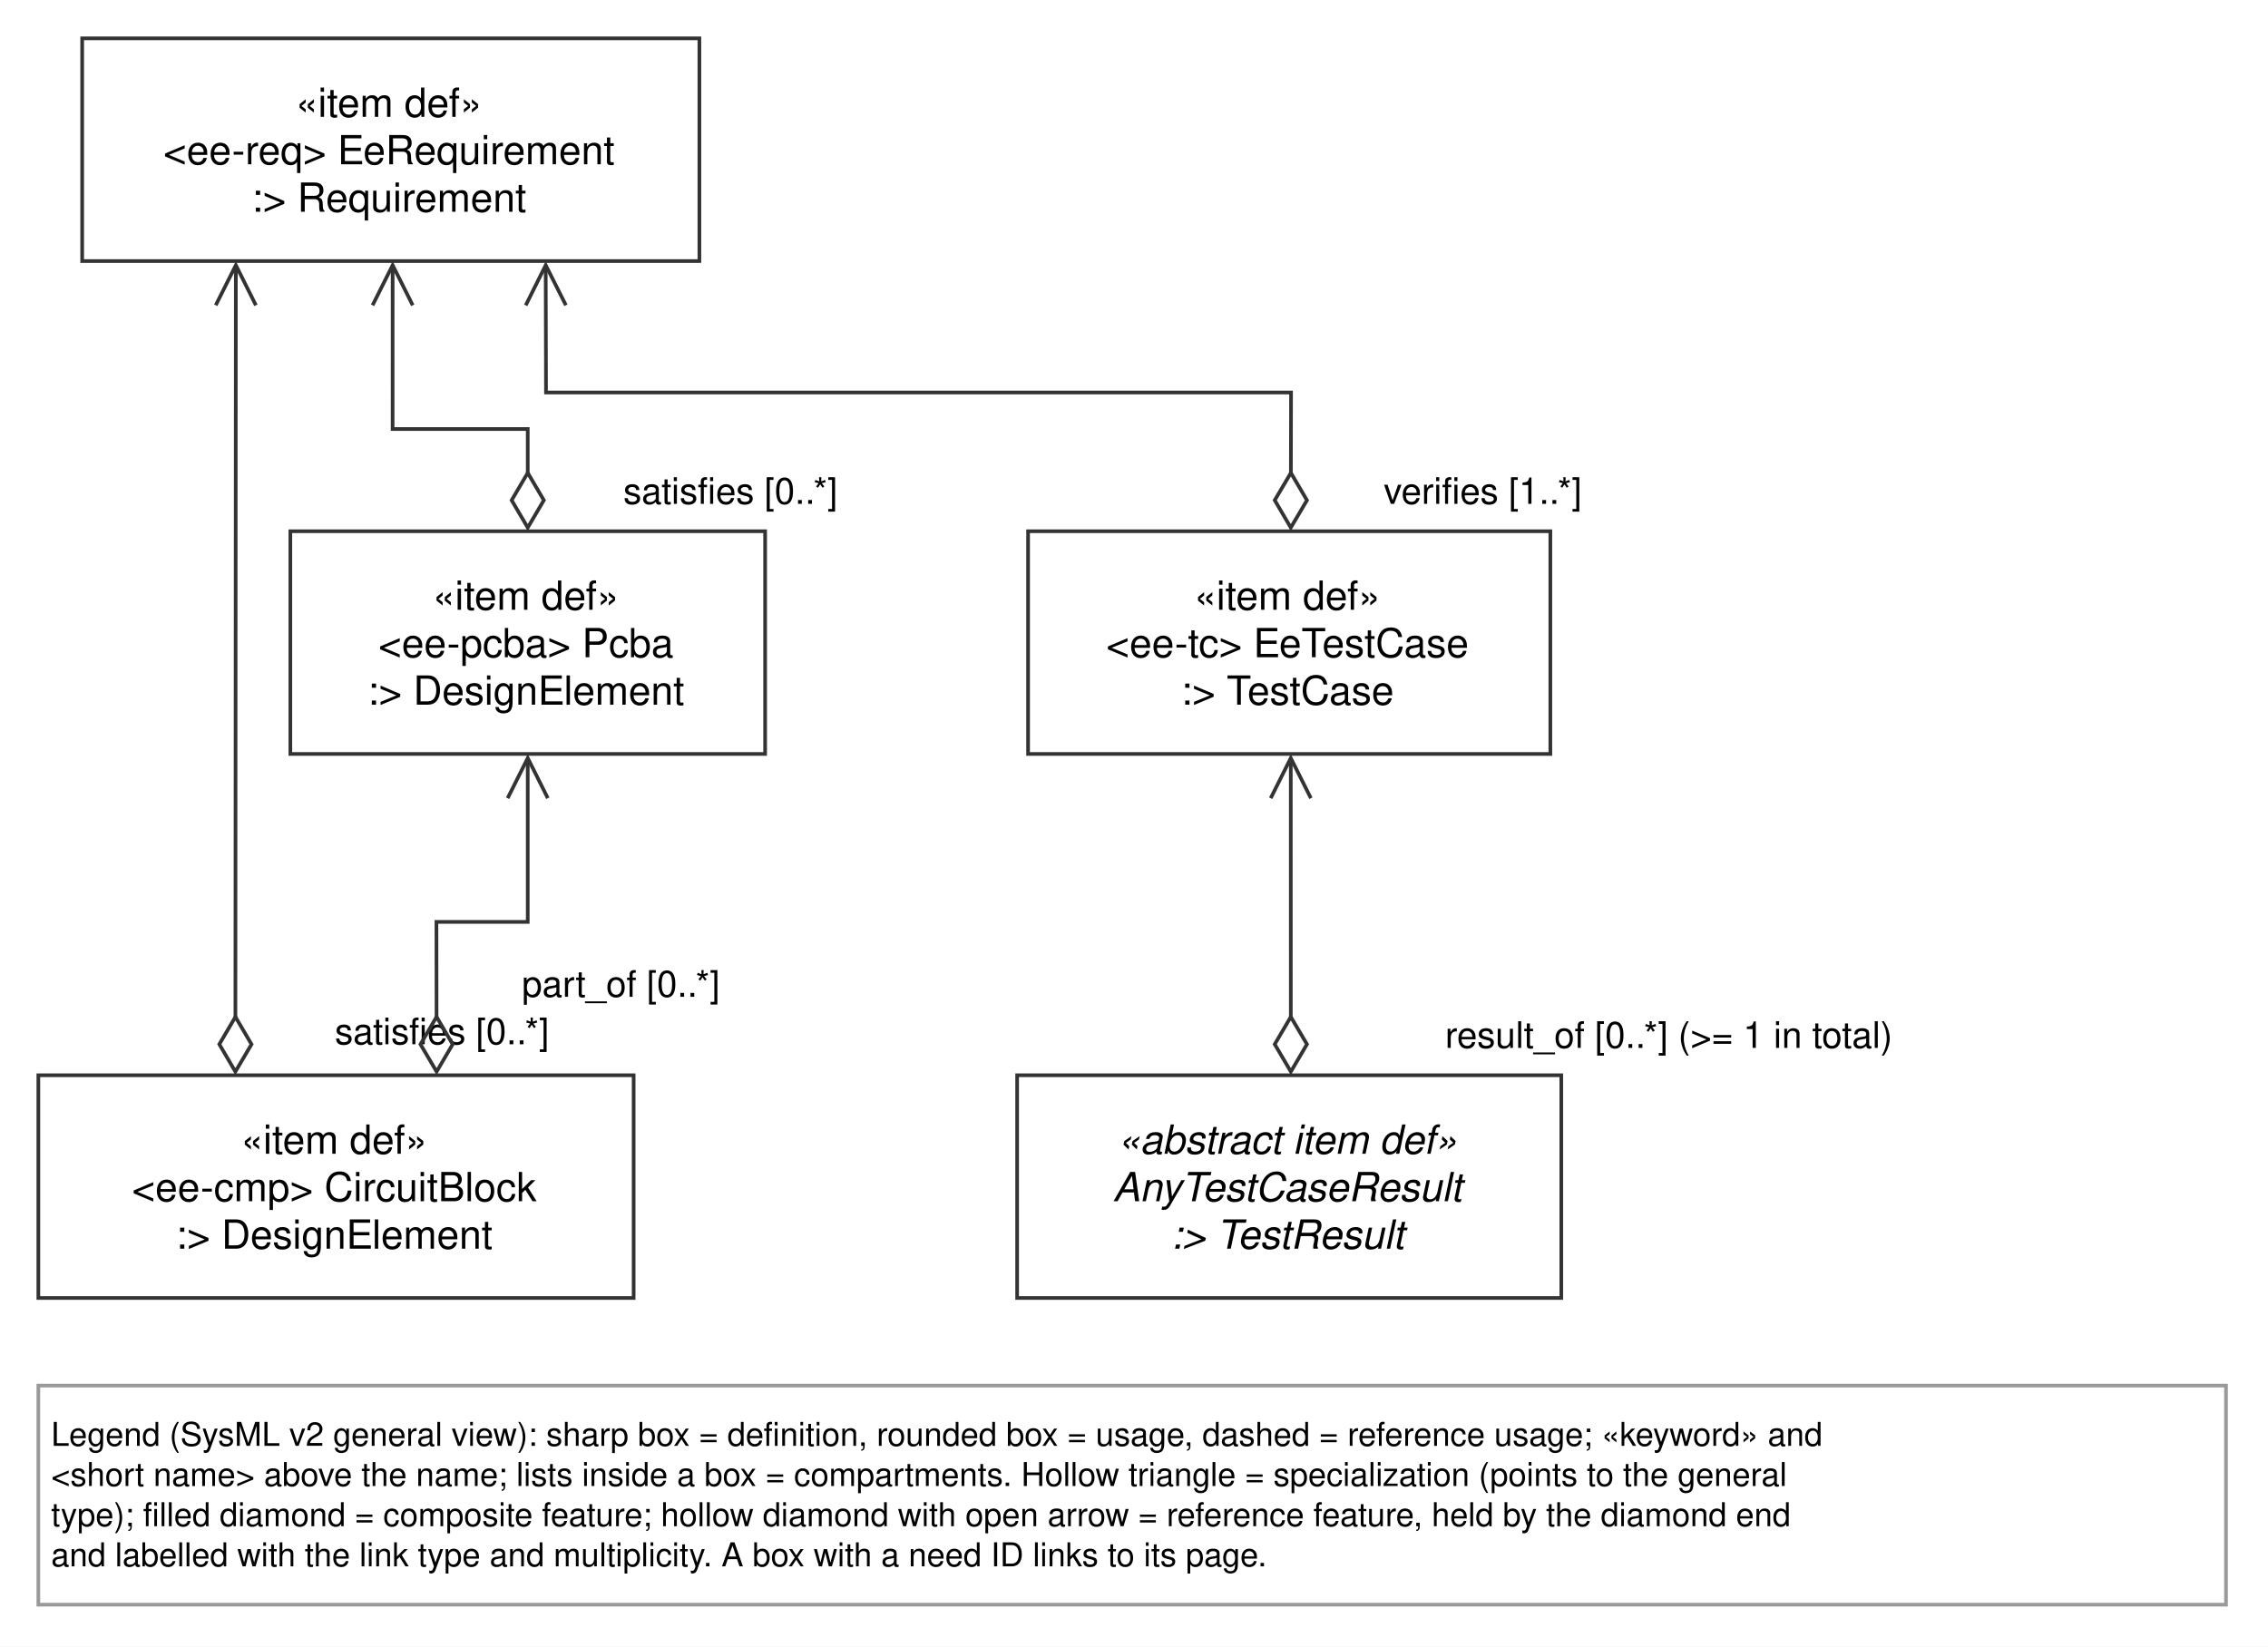
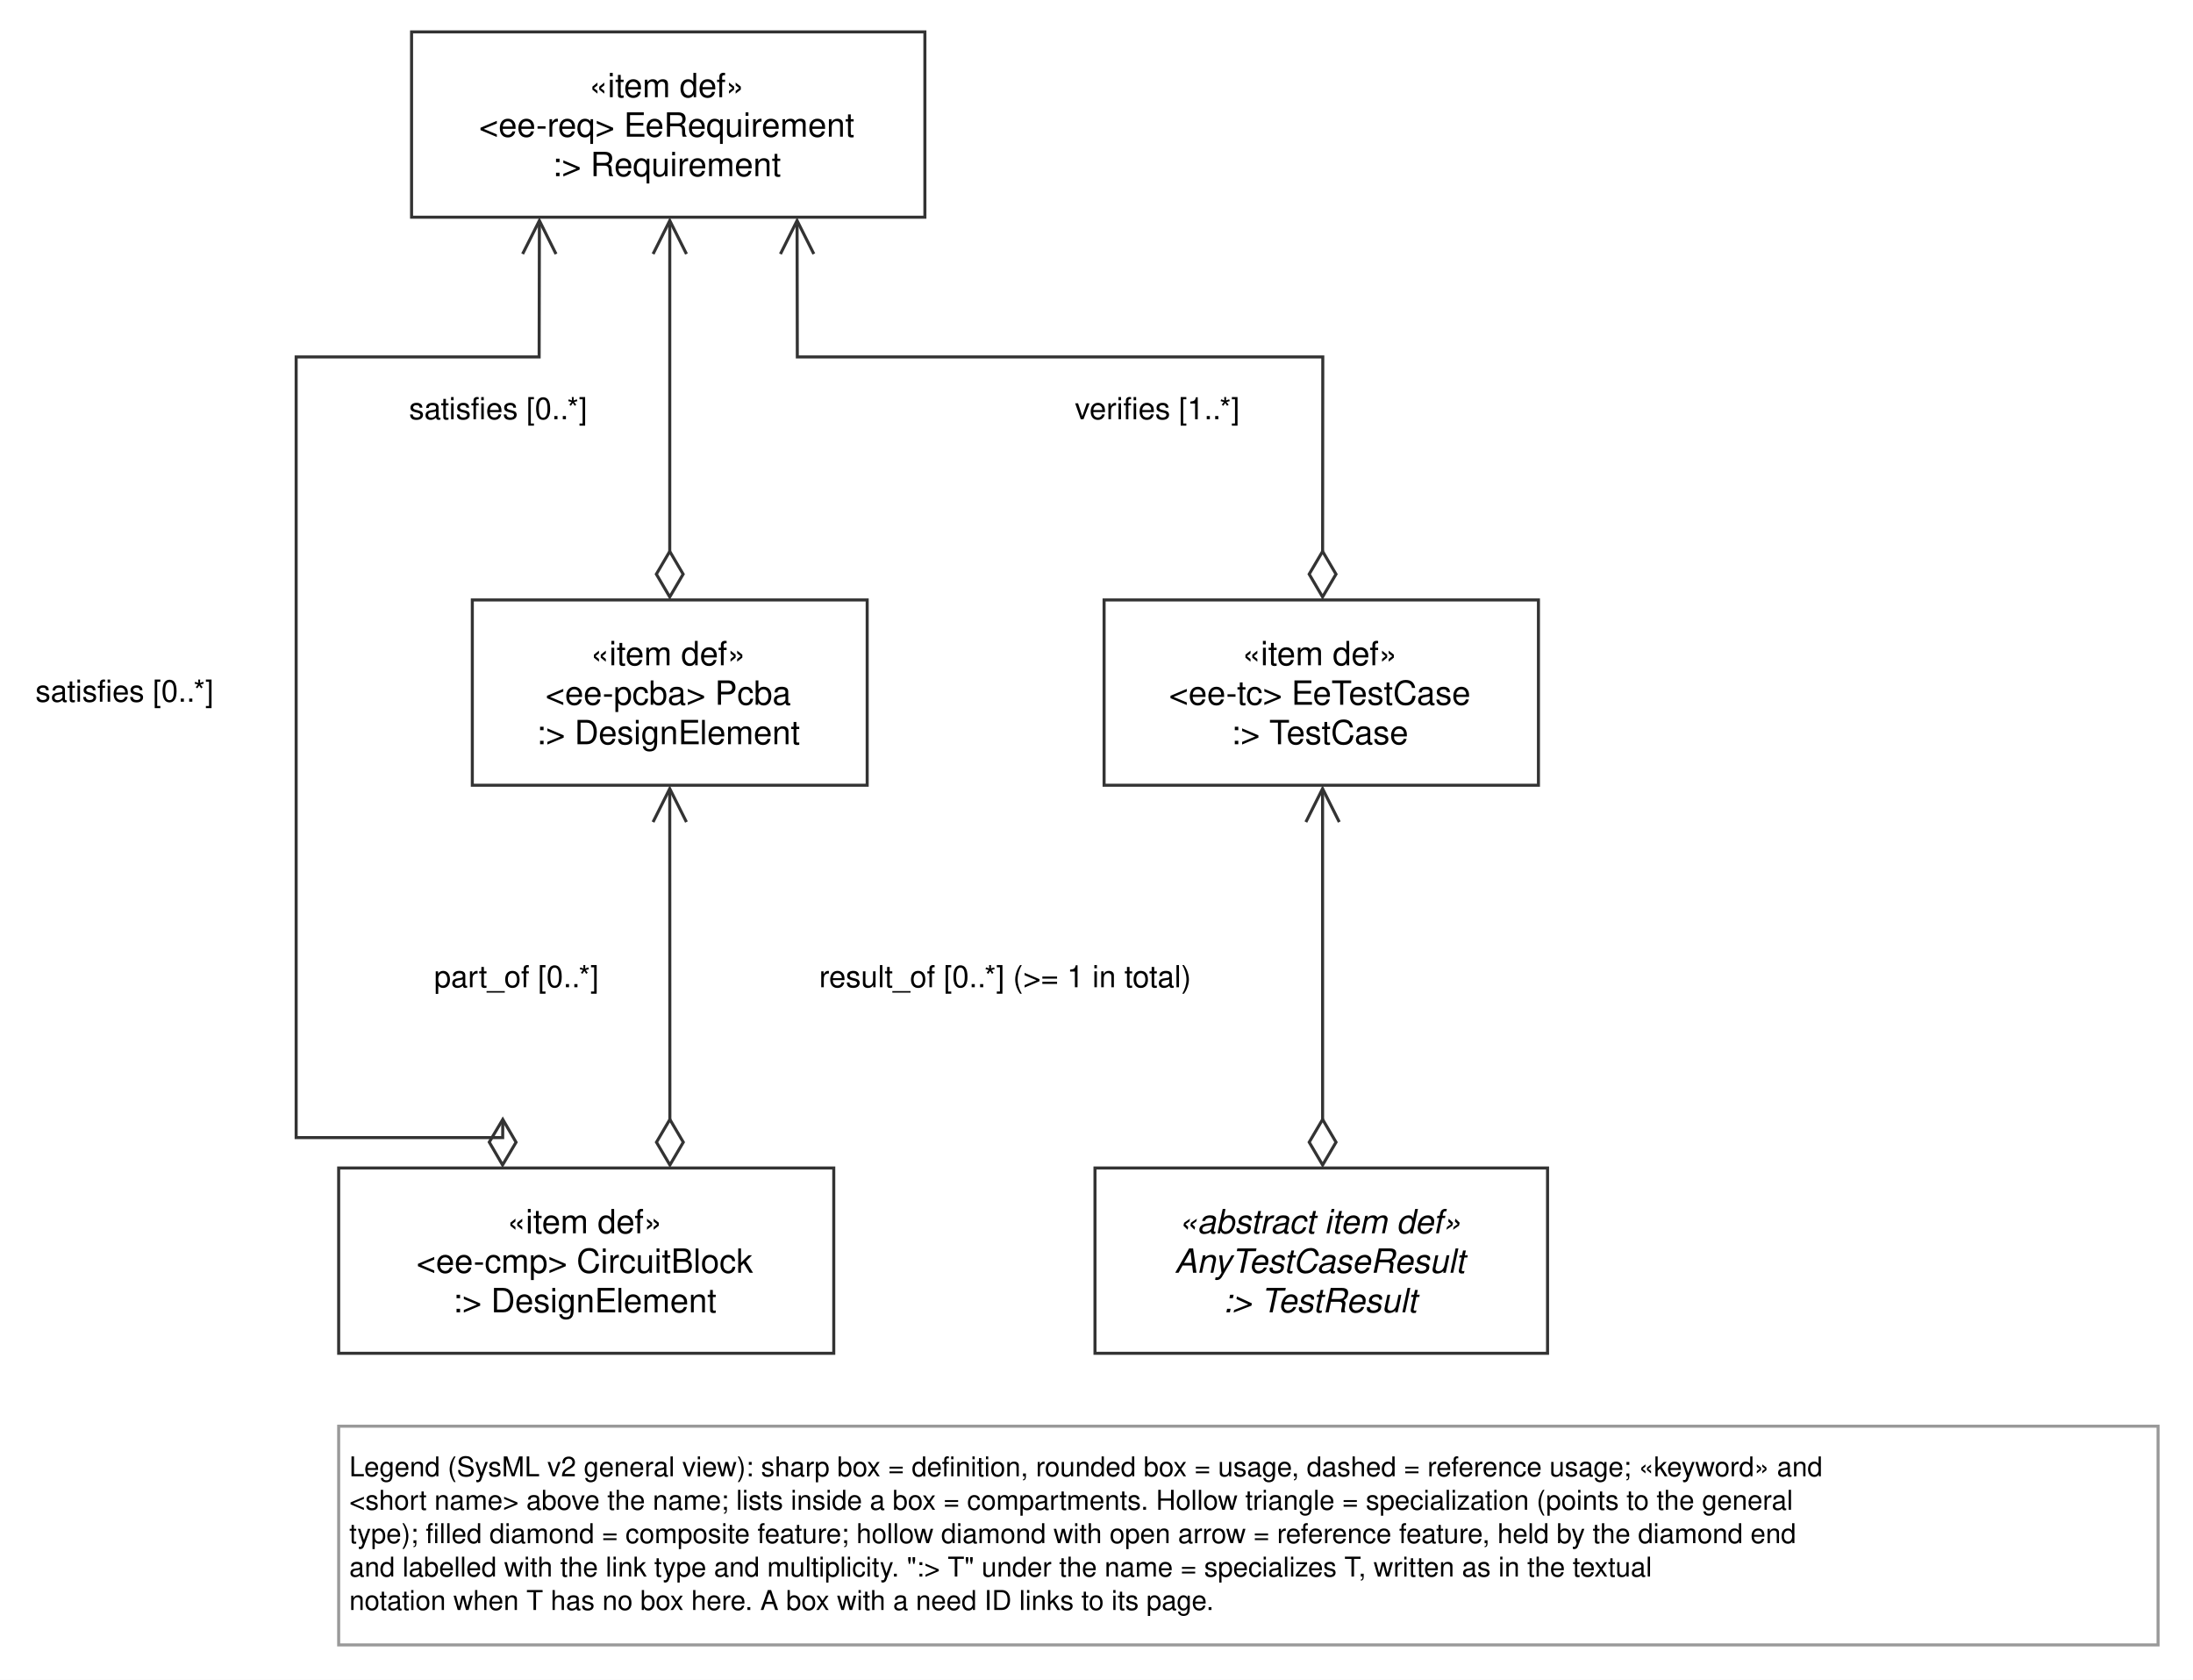
- <svg xmlns="http://www.w3.org/2000/svg" xmlns:xlink="http://www.w3.org/1999/xlink" style="background: #ffffff; background-color: light-dark(#ffffff, #121212);" version="1.1" width="621px" height="451px" viewBox="0 0 621 451" id="xd-view-eeNeeds" content="&lt;mxfile host=&quot;xdmod-curatrix&quot;&gt;   &lt;diagram id=&quot;view:eeNeeds&quot; name=&quot;eeNeeds&quot;&gt;     &lt;mxGraphModel grid=&quot;1&quot; gridSize=&quot;10&quot; page=&quot;0&quot;&gt;       &lt;root&gt;         &lt;mxCell id=&quot;0&quot; /&gt;         &lt;mxCell id=&quot;1&quot; parent=&quot;0&quot; /&gt;         &lt;object id=&quot;XdmodNeeds::Electrical::CircuitBlock&quot; label=&quot;«item def»&amp;#10;&amp;lt;ee-cmp&amp;gt; CircuitBlock&amp;#10;:&amp;gt; DesignElement&quot; sysml_kind=&quot;ItemDefinition&quot;&gt;           &lt;mxCell style=&quot;html=0;fontFamily=Helvetica;fontSize=11;strokeColor=#333333;rounded=0;fillColor=#FFFFFF;verticalAlign=middle;&quot; parent=&quot;1&quot; vertex=&quot;1&quot;&gt;             &lt;mxGeometry x=&quot;12&quot; y=&quot;296&quot; width=&quot;163&quot; height=&quot;61&quot; as=&quot;geometry&quot; /&gt;           &lt;/mxCell&gt;         &lt;/object&gt;         &lt;object id=&quot;XdmodNeeds::Electrical::EeRequirement&quot; label=&quot;«item def»&amp;#10;&amp;lt;ee-req&amp;gt; EeRequirement&amp;#10;:&amp;gt; Requirement&quot; sysml_kind=&quot;ItemDefinition&quot;&gt;           &lt;mxCell style=&quot;html=0;fontFamily=Helvetica;fontSize=11;strokeColor=#333333;rounded=0;fillColor=#FFFFFF;verticalAlign=middle;&quot; parent=&quot;1&quot; vertex=&quot;1&quot;&gt;             &lt;mxGeometry x=&quot;24&quot; y=&quot;12&quot; width=&quot;169&quot; height=&quot;61&quot; as=&quot;geometry&quot; /&gt;           &lt;/mxCell&gt;         &lt;/object&gt;         &lt;object id=&quot;XdmodNeeds::Electrical::EeTestCase&quot; label=&quot;«item def»&amp;#10;&amp;lt;ee-tc&amp;gt; EeTestCase&amp;#10;:&amp;gt; TestCase&quot; sysml_kind=&quot;ItemDefinition&quot;&gt;           &lt;mxCell style=&quot;html=0;fontFamily=Helvetica;fontSize=11;strokeColor=#333333;rounded=0;fillColor=#FFFFFF;verticalAlign=middle;&quot; parent=&quot;1&quot; vertex=&quot;1&quot;&gt;             &lt;mxGeometry x=&quot;283&quot; y=&quot;147&quot; width=&quot;143&quot; height=&quot;61&quot; as=&quot;geometry&quot; /&gt;           &lt;/mxCell&gt;         &lt;/object&gt;         &lt;object id=&quot;XdmodNeeds::Electrical::Pcba&quot; label=&quot;«item def»&amp;#10;&amp;lt;ee-pcba&amp;gt; Pcba&amp;#10;:&amp;gt; DesignElement&quot; sysml_kind=&quot;ItemDefinition&quot; trace_id=&quot;XD-ADR-0023&quot; link=&quot;need:XD-ADR-0023&quot;&gt;           &lt;mxCell style=&quot;html=0;fontFamily=Helvetica;fontSize=11;strokeColor=#333333;rounded=0;fillColor=#FFFFFF;verticalAlign=middle;&quot; parent=&quot;1&quot; vertex=&quot;1&quot;&gt;             &lt;mxGeometry x=&quot;81&quot; y=&quot;147&quot; width=&quot;130&quot; height=&quot;61&quot; as=&quot;geometry&quot; /&gt;           &lt;/mxCell&gt;         &lt;/object&gt;         &lt;object id=&quot;XdmodNeeds::Results::AnyTestCaseResult&quot; label=&quot;«abstract item def»&amp;#10;AnyTestCaseResult&amp;#10;:&amp;gt; TestResult&quot; sysml_kind=&quot;ItemDefinition&quot; tooltip=&quot;Results point to the test case they come from.&quot;&gt;           &lt;mxCell style=&quot;html=0;fontFamily=Helvetica;fontSize=11;strokeColor=#333333;rounded=0;fillColor=#FFFFFF;fontStyle=2;verticalAlign=middle;&quot; parent=&quot;1&quot; vertex=&quot;1&quot;&gt;             &lt;mxGeometry x=&quot;280&quot; y=&quot;296&quot; width=&quot;149&quot; height=&quot;61&quot; as=&quot;geometry&quot; /&gt;           &lt;/mxCell&gt;         &lt;/object&gt;         &lt;object id=&quot;xd-legend&quot; label=&quot;Legend (SysML v2 general view): sharp box = definition, rounded box = usage, dashed = reference usage; «keyword» and&amp;#10;&amp;lt;short name&amp;gt; above the name; lists inside a box = compartments. Hollow triangle = specialization (points to the general&amp;#10;type); filled diamond = composite feature; hollow diamond with open arrow = reference feature, held by the diamond end&amp;#10;and labelled with the link type and multiplicity. A box with a need ID links to its page.&quot; sysml_kind=&quot;legend&quot;&gt;           &lt;mxCell style=&quot;text;html=0;align=left;verticalAlign=top;fontFamily=Helvetica;fontSize=9;fillColor=#FFFFFF;strokeColor=#999999;spacing=4;&quot; parent=&quot;1&quot; vertex=&quot;1&quot;&gt;             &lt;mxGeometry x=&quot;12&quot; y=&quot;381&quot; width=&quot;599&quot; height=&quot;60&quot; as=&quot;geometry&quot; /&gt;           &lt;/mxCell&gt;         &lt;/object&gt;         &lt;object id=&quot;XdmodNeeds::Electrical::CircuitBlock-&amp;gt;XdmodNeeds::Electrical::EeRequirement:satisfies&quot; label=&quot;satisfies [0..*]&quot; sysml_kind=&quot;ReferenceUsage&quot;&gt;           &lt;mxCell style=&quot;html=0;rounded=0;endSize=10;startSize=14;fontFamily=Helvetica;fontSize=10;labelBackgroundColor=#FFFFFF;strokeColor=#333333;startArrow=diamondThin;startFill=0;endArrow=open;exitX=0.331;exitY=0.000;exitDx=0;exitDy=0;exitPerimeter=0;entryX=0.249;entryY=1.000;entryDx=0;entryDy=0;entryPerimeter=0;&quot; parent=&quot;1&quot; edge=&quot;1&quot; source=&quot;XdmodNeeds::Electrical::CircuitBlock&quot; target=&quot;XdmodNeeds::Electrical::EeRequirement&quot;&gt;             &lt;mxGeometry relative=&quot;1&quot; as=&quot;geometry&quot;&gt;               &lt;mxPoint x=&quot;57&quot; y=&quot;100&quot; as=&quot;offset&quot; /&gt;             &lt;/mxGeometry&gt;           &lt;/mxCell&gt;         &lt;/object&gt;         &lt;object id=&quot;XdmodNeeds::Electrical::CircuitBlock-&amp;gt;XdmodNeeds::Electrical::Pcba:part_of&quot; label=&quot;part_of [0..*]&quot; sysml_kind=&quot;ReferenceUsage&quot;&gt;           &lt;mxCell style=&quot;html=0;rounded=0;endSize=10;startSize=14;fontFamily=Helvetica;fontSize=10;labelBackgroundColor=#FFFFFF;strokeColor=#333333;startArrow=diamondThin;startFill=0;endArrow=open;exitX=0.669;exitY=0.000;exitDx=0;exitDy=0;exitPerimeter=0;entryX=0.500;entryY=1.000;entryDx=0;entryDy=0;entryPerimeter=0;&quot; parent=&quot;1&quot; edge=&quot;1&quot; source=&quot;XdmodNeeds::Electrical::CircuitBlock&quot; target=&quot;XdmodNeeds::Electrical::Pcba&quot;&gt;             &lt;mxGeometry relative=&quot;1&quot; as=&quot;geometry&quot;&gt;               &lt;Array as=&quot;points&quot;&gt;                 &lt;mxPoint x=&quot;121&quot; y=&quot;254&quot; /&gt;                 &lt;mxPoint x=&quot;146&quot; y=&quot;254&quot; /&gt;               &lt;/Array&gt;               &lt;mxPoint x=&quot;36&quot; y=&quot;17&quot; as=&quot;offset&quot; /&gt;             &lt;/mxGeometry&gt;           &lt;/mxCell&gt;         &lt;/object&gt;         &lt;object id=&quot;XdmodNeeds::Electrical::EeTestCase-&amp;gt;XdmodNeeds::Electrical::EeRequirement:verifies&quot; label=&quot;verifies [1..*]&quot; sysml_kind=&quot;ReferenceUsage&quot;&gt;           &lt;mxCell style=&quot;html=0;rounded=0;endSize=10;startSize=14;fontFamily=Helvetica;fontSize=10;labelBackgroundColor=#FFFFFF;strokeColor=#333333;startArrow=diamondThin;startFill=0;endArrow=open;exitX=0.503;exitY=0.000;exitDx=0;exitDy=0;exitPerimeter=0;entryX=0.751;entryY=1.000;entryDx=0;entryDy=0;entryPerimeter=0;&quot; parent=&quot;1&quot; edge=&quot;1&quot; source=&quot;XdmodNeeds::Electrical::EeTestCase&quot; target=&quot;XdmodNeeds::Electrical::EeRequirement&quot;&gt;             &lt;mxGeometry relative=&quot;1&quot; as=&quot;geometry&quot;&gt;               &lt;Array as=&quot;points&quot;&gt;                 &lt;mxPoint x=&quot;355&quot; y=&quot;109&quot; /&gt;                 &lt;mxPoint x=&quot;151&quot; y=&quot;109&quot; /&gt;               &lt;/Array&gt;               &lt;mxPoint x=&quot;154&quot; y=&quot;27&quot; as=&quot;offset&quot; /&gt;             &lt;/mxGeometry&gt;           &lt;/mxCell&gt;         &lt;/object&gt;         &lt;object id=&quot;XdmodNeeds::Electrical::Pcba-&amp;gt;XdmodNeeds::Electrical::EeRequirement:satisfies&quot; label=&quot;satisfies [0..*]&quot; sysml_kind=&quot;ReferenceUsage&quot;&gt;           &lt;mxCell style=&quot;html=0;rounded=0;endSize=10;startSize=14;fontFamily=Helvetica;fontSize=10;labelBackgroundColor=#FFFFFF;strokeColor=#333333;startArrow=diamondThin;startFill=0;endArrow=open;exitX=0.500;exitY=0.000;exitDx=0;exitDy=0;exitPerimeter=0;entryX=0.503;entryY=1.000;entryDx=0;entryDy=0;entryPerimeter=0;&quot; parent=&quot;1&quot; edge=&quot;1&quot; source=&quot;XdmodNeeds::Electrical::Pcba&quot; target=&quot;XdmodNeeds::Electrical::EeRequirement&quot;&gt;             &lt;mxGeometry relative=&quot;1&quot; as=&quot;geometry&quot;&gt;               &lt;Array as=&quot;points&quot;&gt;                 &lt;mxPoint x=&quot;146&quot; y=&quot;119&quot; /&gt;                 &lt;mxPoint x=&quot;109&quot; y=&quot;119&quot; /&gt;               &lt;/Array&gt;               &lt;mxPoint x=&quot;84&quot; y=&quot;17&quot; as=&quot;offset&quot; /&gt;             &lt;/mxGeometry&gt;           &lt;/mxCell&gt;         &lt;/object&gt;         &lt;object id=&quot;XdmodNeeds::Results::AnyTestCaseResult-&amp;gt;XdmodNeeds::Electrical::EeTestCase:resultOfEeTest&quot; label=&quot;result_of [0..*] (&amp;gt;= 1 in total)&quot; sysml_kind=&quot;ReferenceUsage&quot;&gt;           &lt;mxCell style=&quot;html=0;rounded=0;endSize=10;startSize=14;fontFamily=Helvetica;fontSize=10;labelBackgroundColor=#FFFFFF;strokeColor=#333333;startArrow=diamondThin;startFill=0;endArrow=open;exitX=0.503;exitY=0.000;exitDx=0;exitDy=0;exitPerimeter=0;entryX=0.503;entryY=1.000;entryDx=0;entryDy=0;entryPerimeter=0;&quot; parent=&quot;1&quot; edge=&quot;1&quot; source=&quot;XdmodNeeds::Results::AnyTestCaseResult&quot; target=&quot;XdmodNeeds::Electrical::EeTestCase&quot;&gt;             &lt;mxGeometry relative=&quot;1&quot; as=&quot;geometry&quot;&gt;               &lt;mxPoint x=&quot;104&quot; y=&quot;33&quot; as=&quot;offset&quot; /&gt;             &lt;/mxGeometry&gt;           &lt;/mxCell&gt;         &lt;/object&gt;       &lt;/root&gt;     &lt;/mxGraphModel&gt;   &lt;/diagram&gt; &lt;/mxfile&gt; " data-xdmod-hash="sha256:bd829f04606f48fd1a47e36bb7b9cda50e181dd64b309a10e1e3b30f741402bc">
+ <svg xmlns="http://www.w3.org/2000/svg" xmlns:xlink="http://www.w3.org/1999/xlink" style="background: #ffffff; background-color: light-dark(#ffffff, #121212);" version="1.1" width="722px" height="553px" viewBox="0 0 722 553" id="xd-view-eeNeeds" content="&lt;mxfile host=&quot;xdmod-curatrix&quot;&gt;   &lt;diagram id=&quot;view:eeNeeds&quot; name=&quot;eeNeeds&quot;&gt;     &lt;mxGraphModel grid=&quot;1&quot; gridSize=&quot;10&quot; page=&quot;0&quot;&gt;       &lt;root&gt;         &lt;mxCell id=&quot;0&quot; /&gt;         &lt;mxCell id=&quot;1&quot; parent=&quot;0&quot; /&gt;         &lt;object id=&quot;XdmodNeeds::Electrical::CircuitBlock&quot; label=&quot;«item def»&amp;#10;&amp;lt;ee-cmp&amp;gt; CircuitBlock&amp;#10;:&amp;gt; DesignElement&quot; sysml_kind=&quot;ItemDefinition&quot;&gt;           &lt;mxCell style=&quot;html=0;fontFamily=Helvetica;fontSize=11;strokeColor=#333333;rounded=0;fillColor=#FFFFFF;verticalAlign=middle;&quot; parent=&quot;1&quot; vertex=&quot;1&quot;&gt;             &lt;mxGeometry x=&quot;134&quot; y=&quot;386&quot; width=&quot;163&quot; height=&quot;61&quot; as=&quot;geometry&quot; /&gt;           &lt;/mxCell&gt;         &lt;/object&gt;         &lt;object id=&quot;XdmodNeeds::Electrical::EeRequirement&quot; label=&quot;«item def»&amp;#10;&amp;lt;ee-req&amp;gt; EeRequirement&amp;#10;:&amp;gt; Requirement&quot; sysml_kind=&quot;ItemDefinition&quot;&gt;           &lt;mxCell style=&quot;html=0;fontFamily=Helvetica;fontSize=11;strokeColor=#333333;rounded=0;fillColor=#FFFFFF;verticalAlign=middle;&quot; parent=&quot;1&quot; vertex=&quot;1&quot;&gt;             &lt;mxGeometry x=&quot;158&quot; y=&quot;12&quot; width=&quot;169&quot; height=&quot;61&quot; as=&quot;geometry&quot; /&gt;           &lt;/mxCell&gt;         &lt;/object&gt;         &lt;object id=&quot;XdmodNeeds::Electrical::EeTestCase&quot; label=&quot;«item def»&amp;#10;&amp;lt;ee-tc&amp;gt; EeTestCase&amp;#10;:&amp;gt; TestCase&quot; sysml_kind=&quot;ItemDefinition&quot;&gt;           &lt;mxCell style=&quot;html=0;fontFamily=Helvetica;fontSize=11;strokeColor=#333333;rounded=0;fillColor=#FFFFFF;verticalAlign=middle;&quot; parent=&quot;1&quot; vertex=&quot;1&quot;&gt;             &lt;mxGeometry x=&quot;386&quot; y=&quot;199&quot; width=&quot;143&quot; height=&quot;61&quot; as=&quot;geometry&quot; /&gt;           &lt;/mxCell&gt;         &lt;/object&gt;         &lt;object id=&quot;XdmodNeeds::Electrical::Pcba&quot; label=&quot;«item def»&amp;#10;&amp;lt;ee-pcba&amp;gt; Pcba&amp;#10;:&amp;gt; DesignElement&quot; sysml_kind=&quot;ItemDefinition&quot; trace_id=&quot;XD-ADR-0023&quot; link=&quot;need:XD-ADR-0023&quot;&gt;           &lt;mxCell style=&quot;html=0;fontFamily=Helvetica;fontSize=11;strokeColor=#333333;rounded=0;fillColor=#FFFFFF;verticalAlign=middle;&quot; parent=&quot;1&quot; vertex=&quot;1&quot;&gt;             &lt;mxGeometry x=&quot;178&quot; y=&quot;199&quot; width=&quot;130&quot; height=&quot;61&quot; as=&quot;geometry&quot; /&gt;           &lt;/mxCell&gt;         &lt;/object&gt;         &lt;object id=&quot;XdmodNeeds::Results::AnyTestCaseResult&quot; label=&quot;«abstract item def»&amp;#10;AnyTestCaseResult&amp;#10;:&amp;gt; TestResult&quot; sysml_kind=&quot;ItemDefinition&quot; tooltip=&quot;Results point to the test case they come from.&quot;&gt;           &lt;mxCell style=&quot;html=0;fontFamily=Helvetica;fontSize=11;strokeColor=#333333;rounded=0;fillColor=#FFFFFF;fontStyle=2;verticalAlign=middle;&quot; parent=&quot;1&quot; vertex=&quot;1&quot;&gt;             &lt;mxGeometry x=&quot;383&quot; y=&quot;386&quot; width=&quot;149&quot; height=&quot;61&quot; as=&quot;geometry&quot; /&gt;           &lt;/mxCell&gt;         &lt;/object&gt;         &lt;object id=&quot;xd-legend&quot; label=&quot;Legend (SysML v2 general view): sharp box = definition, rounded box = usage, dashed = reference usage; «keyword» and&amp;#10;&amp;lt;short name&amp;gt; above the name; lists inside a box = compartments. Hollow triangle = specialization (points to the general&amp;#10;type); filled diamond = composite feature; hollow diamond with open arrow = reference feature, held by the diamond end&amp;#10;and labelled with the link type and multiplicity. &amp;quot;:&amp;gt; T&amp;quot; under the name = specializes T, written as in the textual&amp;#10;notation when T has no box here. A box with a need ID links to its page.&quot; sysml_kind=&quot;legend&quot;&gt;           &lt;mxCell style=&quot;text;html=0;align=left;verticalAlign=top;fontFamily=Helvetica;fontSize=9;fillColor=#FFFFFF;strokeColor=#999999;spacing=4;&quot; parent=&quot;1&quot; vertex=&quot;1&quot;&gt;             &lt;mxGeometry x=&quot;134&quot; y=&quot;471&quot; width=&quot;599&quot; height=&quot;72&quot; as=&quot;geometry&quot; /&gt;           &lt;/mxCell&gt;         &lt;/object&gt;         &lt;object id=&quot;XdmodNeeds::Electrical::CircuitBlock-&amp;gt;XdmodNeeds::Electrical::EeRequirement:satisfies&quot; label=&quot;satisfies [0..*]&quot; sysml_kind=&quot;ReferenceUsage&quot;&gt;           &lt;mxCell style=&quot;html=0;rounded=0;endSize=10;startSize=14;fontFamily=Helvetica;fontSize=10;labelBackgroundColor=#FFFFFF;strokeColor=#333333;startArrow=diamondThin;startFill=0;endArrow=open;exitX=0.331;exitY=0.000;exitDx=0;exitDy=0;exitPerimeter=0;entryX=0.249;entryY=1.000;entryDx=0;entryDy=0;entryPerimeter=0;&quot; parent=&quot;1&quot; edge=&quot;1&quot; source=&quot;XdmodNeeds::Electrical::CircuitBlock&quot; target=&quot;XdmodNeeds::Electrical::EeRequirement&quot;&gt;             &lt;mxGeometry relative=&quot;1&quot; as=&quot;geometry&quot;&gt;               &lt;Array as=&quot;points&quot;&gt;                 &lt;mxPoint x=&quot;188&quot; y=&quot;376&quot; /&gt;                 &lt;mxPoint x=&quot;120&quot; y=&quot;376&quot; /&gt;                 &lt;mxPoint x=&quot;120&quot; y=&quot;119&quot; /&gt;                 &lt;mxPoint x=&quot;200&quot; y=&quot;119&quot; /&gt;               &lt;/Array&gt;               &lt;mxPoint x=&quot;-56&quot; y=&quot;6&quot; as=&quot;offset&quot; /&gt;             &lt;/mxGeometry&gt;           &lt;/mxCell&gt;         &lt;/object&gt;         &lt;object id=&quot;XdmodNeeds::Electrical::CircuitBlock-&amp;gt;XdmodNeeds::Electrical::Pcba:part_of&quot; label=&quot;part_of [0..*]&quot; sysml_kind=&quot;ReferenceUsage&quot;&gt;           &lt;mxCell style=&quot;html=0;rounded=0;endSize=10;startSize=14;fontFamily=Helvetica;fontSize=10;labelBackgroundColor=#FFFFFF;strokeColor=#333333;startArrow=diamondThin;startFill=0;endArrow=open;exitX=0.669;exitY=0.000;exitDx=0;exitDy=0;exitPerimeter=0;entryX=0.500;entryY=1.000;entryDx=0;entryDy=0;entryPerimeter=0;&quot; parent=&quot;1&quot; edge=&quot;1&quot; source=&quot;XdmodNeeds::Electrical::CircuitBlock&quot; target=&quot;XdmodNeeds::Electrical::Pcba&quot;&gt;             &lt;mxGeometry relative=&quot;1&quot; as=&quot;geometry&quot;&gt;               &lt;mxPoint x=&quot;-50&quot; y=&quot;0&quot; as=&quot;offset&quot; /&gt;             &lt;/mxGeometry&gt;           &lt;/mxCell&gt;         &lt;/object&gt;         &lt;object id=&quot;XdmodNeeds::Electrical::EeTestCase-&amp;gt;XdmodNeeds::Electrical::EeRequirement:verifies&quot; label=&quot;verifies [1..*]&quot; sysml_kind=&quot;ReferenceUsage&quot;&gt;           &lt;mxCell style=&quot;html=0;rounded=0;endSize=10;startSize=14;fontFamily=Helvetica;fontSize=10;labelBackgroundColor=#FFFFFF;strokeColor=#333333;startArrow=diamondThin;startFill=0;endArrow=open;exitX=0.503;exitY=0.000;exitDx=0;exitDy=0;exitPerimeter=0;entryX=0.751;entryY=1.000;entryDx=0;entryDy=0;entryPerimeter=0;&quot; parent=&quot;1&quot; edge=&quot;1&quot; source=&quot;XdmodNeeds::Electrical::EeTestCase&quot; target=&quot;XdmodNeeds::Electrical::EeRequirement&quot;&gt;             &lt;mxGeometry relative=&quot;1&quot; as=&quot;geometry&quot;&gt;               &lt;Array as=&quot;points&quot;&gt;                 &lt;mxPoint x=&quot;458&quot; y=&quot;119&quot; /&gt;                 &lt;mxPoint x=&quot;285&quot; y=&quot;119&quot; /&gt;               &lt;/Array&gt;               &lt;mxPoint x=&quot;16&quot; y=&quot;17&quot; as=&quot;offset&quot; /&gt;             &lt;/mxGeometry&gt;           &lt;/mxCell&gt;         &lt;/object&gt;         &lt;object id=&quot;XdmodNeeds::Electrical::Pcba-&amp;gt;XdmodNeeds::Electrical::EeRequirement:satisfies&quot; label=&quot;satisfies [0..*]&quot; sysml_kind=&quot;ReferenceUsage&quot;&gt;           &lt;mxCell style=&quot;html=0;rounded=0;endSize=10;startSize=14;fontFamily=Helvetica;fontSize=10;labelBackgroundColor=#FFFFFF;strokeColor=#333333;startArrow=diamondThin;startFill=0;endArrow=open;exitX=0.500;exitY=0.000;exitDx=0;exitDy=0;exitPerimeter=0;entryX=0.503;entryY=1.000;entryDx=0;entryDy=0;entryPerimeter=0;&quot; parent=&quot;1&quot; edge=&quot;1&quot; source=&quot;XdmodNeeds::Electrical::Pcba&quot; target=&quot;XdmodNeeds::Electrical::EeRequirement&quot;&gt;             &lt;mxGeometry relative=&quot;1&quot; as=&quot;geometry&quot;&gt;               &lt;mxPoint x=&quot;-56&quot; y=&quot;0&quot; as=&quot;offset&quot; /&gt;             &lt;/mxGeometry&gt;           &lt;/mxCell&gt;         &lt;/object&gt;         &lt;object id=&quot;XdmodNeeds::Results::AnyTestCaseResult-&amp;gt;XdmodNeeds::Electrical::EeTestCase:resultOfEeTest&quot; label=&quot;result_of [0..*] (&amp;gt;= 1 in total)&quot; sysml_kind=&quot;ReferenceUsage&quot;&gt;           &lt;mxCell style=&quot;html=0;rounded=0;endSize=10;startSize=14;fontFamily=Helvetica;fontSize=10;labelBackgroundColor=#FFFFFF;strokeColor=#333333;startArrow=diamondThin;startFill=0;endArrow=open;exitX=0.503;exitY=0.000;exitDx=0;exitDy=0;exitPerimeter=0;entryX=0.503;entryY=1.000;entryDx=0;entryDy=0;entryPerimeter=0;&quot; parent=&quot;1&quot; edge=&quot;1&quot; source=&quot;XdmodNeeds::Results::AnyTestCaseResult&quot; target=&quot;XdmodNeeds::Electrical::EeTestCase&quot;&gt;             &lt;mxGeometry relative=&quot;1&quot; as=&quot;geometry&quot;&gt;               &lt;mxPoint x=&quot;-104&quot; y=&quot;0&quot; as=&quot;offset&quot; /&gt;             &lt;/mxGeometry&gt;           &lt;/mxCell&gt;         &lt;/object&gt;       &lt;/root&gt;     &lt;/mxGraphModel&gt;   &lt;/diagram&gt; &lt;/mxfile&gt; " data-xdmod-hash="sha256:7deb9c2707e4927e5b35a4af372f84a979923866617567ad4f4a3457d42b514b">
  <style type="text/css">@supports (color: light-dark(#000, #fff)) { #xd-view-eeNeeds { --ge-adaptive-fg: light-dark(#000000, var(--ge-light-color, #ffffff)); } }</style>
  <defs />
  <rect fill="#ffffff" style="fill: light-dark(rgb(255, 255, 255), rgb(18, 18, 18));" width="100%" height="100%" x="0" y="0" />
  <g>
    <g data-cell-id="0">
      <g data-cell-id="1">
        <g data-cell-id="XdmodNeeds::Electrical::CircuitBlock">
          <g transform="translate(0.5,0.5)">
-             <rect x="10" y="294" width="163" height="61" fill="#ffffff" style="fill: light-dark(rgb(255, 255, 255), rgb(18, 18, 18)); stroke: light-dark(rgb(51, 51, 51), rgb(193, 193, 193));" stroke="#333333" pointer-events="all" />
+             <rect x="111" y="384" width="163" height="61" fill="#ffffff" style="fill: light-dark(rgb(255, 255, 255), rgb(18, 18, 18)); stroke: light-dark(rgb(51, 51, 51), rgb(193, 193, 193));" stroke="#333333" pointer-events="all" />
          </g>
          <g>
            <g fill="#000000" style="fill: var(--ge-adaptive-fg, #000000);" font-family="Helvetica" text-anchor="middle" font-size="11px">
-               <text x="91.5" y="316">«item def»</text>
-               <text x="91.5" y="329">&lt;ee-cmp&gt; CircuitBlock</text>
-               <text x="91.5" y="342">:&gt; DesignElement</text>
+               <text x="192.5" y="406">«item def»</text>
+               <text x="192.5" y="419">&lt;ee-cmp&gt; CircuitBlock</text>
+               <text x="192.5" y="432">:&gt; DesignElement</text>
            </g>
          </g>
        </g>
        <g data-cell-id="XdmodNeeds::Electrical::EeRequirement">
          <g transform="translate(0.5,0.5)">
-             <rect x="22" y="10" width="169" height="61" fill="#ffffff" style="fill: light-dark(rgb(255, 255, 255), rgb(18, 18, 18)); stroke: light-dark(rgb(51, 51, 51), rgb(193, 193, 193));" stroke="#333333" pointer-events="all" />
+             <rect x="135" y="10" width="169" height="61" fill="#ffffff" style="fill: light-dark(rgb(255, 255, 255), rgb(18, 18, 18)); stroke: light-dark(rgb(51, 51, 51), rgb(193, 193, 193));" stroke="#333333" pointer-events="all" />
          </g>
          <g>
            <g fill="#000000" style="fill: var(--ge-adaptive-fg, #000000);" font-family="Helvetica" text-anchor="middle" font-size="11px">
-               <text x="106.5" y="32">«item def»</text>
-               <text x="106.5" y="45">&lt;ee-req&gt; EeRequirement</text>
-               <text x="106.5" y="58">:&gt; Requirement</text>
+               <text x="219.5" y="32">«item def»</text>
+               <text x="219.5" y="45">&lt;ee-req&gt; EeRequirement</text>
+               <text x="219.5" y="58">:&gt; Requirement</text>
            </g>
          </g>
        </g>
        <g data-cell-id="XdmodNeeds::Electrical::EeTestCase">
          <g transform="translate(0.5,0.5)">
-             <rect x="281" y="145" width="143" height="61" fill="#ffffff" style="fill: light-dark(rgb(255, 255, 255), rgb(18, 18, 18)); stroke: light-dark(rgb(51, 51, 51), rgb(193, 193, 193));" stroke="#333333" pointer-events="all" />
+             <rect x="363" y="197" width="143" height="61" fill="#ffffff" style="fill: light-dark(rgb(255, 255, 255), rgb(18, 18, 18)); stroke: light-dark(rgb(51, 51, 51), rgb(193, 193, 193));" stroke="#333333" pointer-events="all" />
          </g>
          <g>
            <g fill="#000000" style="fill: var(--ge-adaptive-fg, #000000);" font-family="Helvetica" text-anchor="middle" font-size="11px">
-               <text x="352.5" y="167">«item def»</text>
-               <text x="352.5" y="180">&lt;ee-tc&gt; EeTestCase</text>
-               <text x="352.5" y="193">:&gt; TestCase</text>
+               <text x="434.5" y="219">«item def»</text>
+               <text x="434.5" y="232">&lt;ee-tc&gt; EeTestCase</text>
+               <text x="434.5" y="245">:&gt; TestCase</text>
            </g>
          </g>
        </g>
        <g data-cell-id="XdmodNeeds::Electrical::Pcba">
          <a xlink:href="need:XD-ADR-0023">
            <g transform="translate(0.5,0.5)">
-               <rect x="79" y="145" width="130" height="61" fill="#ffffff" style="fill: light-dark(rgb(255, 255, 255), rgb(18, 18, 18)); stroke: light-dark(rgb(51, 51, 51), rgb(193, 193, 193));" stroke="#333333" pointer-events="all" />
+               <rect x="155" y="197" width="130" height="61" fill="#ffffff" style="fill: light-dark(rgb(255, 255, 255), rgb(18, 18, 18)); stroke: light-dark(rgb(51, 51, 51), rgb(193, 193, 193));" stroke="#333333" pointer-events="all" />
            </g>
            <g>
              <g fill="#000000" style="fill: var(--ge-adaptive-fg, #000000);" font-family="Helvetica" text-anchor="middle" font-size="11px">
-                 <text x="144" y="167">«item def»</text>
-                 <text x="144" y="180">&lt;ee-pcba&gt; Pcba</text>
-                 <text x="144" y="193">:&gt; DesignElement</text>
+                 <text x="220" y="219">«item def»</text>
+                 <text x="220" y="232">&lt;ee-pcba&gt; Pcba</text>
+                 <text x="220" y="245">:&gt; DesignElement</text>
              </g>
            </g>
          </a>
        </g>
        <g data-cell-id="XdmodNeeds::Results::AnyTestCaseResult">
          <g transform="translate(0.5,0.5)">
-             <rect x="278" y="294" width="149" height="61" fill="#ffffff" style="fill: light-dark(rgb(255, 255, 255), rgb(18, 18, 18)); stroke: light-dark(rgb(51, 51, 51), rgb(193, 193, 193));" stroke="#333333" pointer-events="all" />
+             <rect x="360" y="384" width="149" height="61" fill="#ffffff" style="fill: light-dark(rgb(255, 255, 255), rgb(18, 18, 18)); stroke: light-dark(rgb(51, 51, 51), rgb(193, 193, 193));" stroke="#333333" pointer-events="all" />
          </g>
          <g>
            <g fill="#000000" style="fill: var(--ge-adaptive-fg, #000000);" font-family="Helvetica" font-style="italic" text-anchor="middle" font-size="11px">
-               <text x="352.5" y="316">«abstract item def»</text>
-               <text x="352.5" y="329">AnyTestCaseResult</text>
-               <text x="352.5" y="342">:&gt; TestResult</text>
+               <text x="434.5" y="406">«abstract item def»</text>
+               <text x="434.5" y="419">AnyTestCaseResult</text>
+               <text x="434.5" y="432">:&gt; TestResult</text>
            </g>
          </g>
        </g>
        <g data-cell-id="xd-legend">
          <g transform="translate(0.5,0.5)">
-             <rect x="10" y="379" width="599" height="60" fill="#ffffff" style="fill: light-dark(rgb(255, 255, 255), rgb(18, 18, 18)); stroke: light-dark(rgb(153, 153, 153), rgb(106, 106, 106));" stroke="#999999" pointer-events="all" />
+             <rect x="111" y="469" width="599" height="72" fill="#ffffff" style="fill: light-dark(rgb(255, 255, 255), rgb(18, 18, 18)); stroke: light-dark(rgb(153, 153, 153), rgb(106, 106, 106));" stroke="#999999" pointer-events="all" />
          </g>
          <g>
            <g fill="#000000" style="fill: var(--ge-adaptive-fg, #000000);" font-family="Helvetica" text-anchor="start" font-size="9px">
-               <text x="14" y="396">Legend (SysML v2 general view): sharp box = definition, rounded box = usage, dashed = reference usage; «keyword» and</text>
-               <text x="14" y="407">&lt;short name&gt; above the name; lists inside a box = compartments. Hollow triangle = specialization (points to the general</text>
-               <text x="14" y="418">type); filled diamond = composite feature; hollow diamond with open arrow = reference feature, held by the diamond end</text>
-               <text x="14" y="429">and labelled with the link type and multiplicity. A box with a need ID links to its page.</text>
+               <text x="115" y="486">Legend (SysML v2 general view): sharp box = definition, rounded box = usage, dashed = reference usage; «keyword» and</text>
+               <text x="115" y="497">&lt;short name&gt; above the name; lists inside a box = compartments. Hollow triangle = specialization (points to the general</text>
+               <text x="115" y="508">type); filled diamond = composite feature; hollow diamond with open arrow = reference feature, held by the diamond end</text>
+               <text x="115" y="519">and labelled with the link type and multiplicity. ":&gt; T" under the name = specializes T, written as in the textual</text>
+               <text x="115" y="530">notation when T has no box here. A box with a need ID links to its page.</text>
            </g>
          </g>
        </g>
        <g data-cell-id="XdmodNeeds::Electrical::CircuitBlock-&gt;XdmodNeeds::Electrical::EeRequirement:satisfies">
          <g transform="translate(0.5,0.5)">
-             <path d="M 63.96 278.01 L 64.08 73.24" fill="none" stroke="#333333" style="stroke: light-dark(rgb(51, 51, 51), rgb(193, 193, 193));" stroke-miterlimit="10" pointer-events="stroke" />
-             <path d="M 63.95 293.01 L 59.55 285.51 L 63.96 278.01 L 68.37 285.52 Z" fill="none" stroke="#333333" style="stroke: light-dark(rgb(51, 51, 51), rgb(193, 193, 193));" stroke-miterlimit="10" pointer-events="all" />
-             <path d="M 69.57 83.12 L 64.08 72.12 L 58.57 83.11" fill="none" stroke="#333333" style="stroke: light-dark(rgb(51, 51, 51), rgb(193, 193, 193));" stroke-miterlimit="10" pointer-events="all" />
+             <path d="M 165.03 368.01 L 165 374 L 97 374 L 97 117 L 177 117 L 177.08 73.24" fill="none" stroke="#333333" style="stroke: light-dark(rgb(51, 51, 51), rgb(193, 193, 193));" stroke-miterlimit="10" pointer-events="stroke" />
+             <path d="M 164.96 383.01 L 160.58 375.49 L 165.03 368.01 L 169.4 375.53 Z" fill="none" stroke="#333333" style="stroke: light-dark(rgb(51, 51, 51), rgb(193, 193, 193));" stroke-miterlimit="10" pointer-events="all" />
+             <path d="M 182.56 83.13 L 177.08 72.12 L 171.56 83.11" fill="none" stroke="#333333" style="stroke: light-dark(rgb(51, 51, 51), rgb(193, 193, 193));" stroke-miterlimit="10" pointer-events="all" />
          </g>
          <g>
            <g fill="#000000" style="fill: var(--ge-adaptive-fg, #000000);" font-family="Helvetica" text-anchor="middle" font-size="10px">
-               <rect fill="#FFFFFF" stroke="none" x="91" y="277" width="61" height="13" style="fill: light-dark(rgb(255, 255, 255), rgb(18, 18, 18));" stroke-width="0" />
-               <text x="121.02" y="286">satisfies [0..*]</text>
+               <rect fill="#FFFFFF" stroke="none" x="11" y="222" width="61" height="13" style="fill: light-dark(rgb(255, 255, 255), rgb(18, 18, 18));" stroke-width="0" />
+               <text x="41" y="231">satisfies [0..*]</text>
            </g>
          </g>
        </g>
        <g data-cell-id="XdmodNeeds::Electrical::CircuitBlock-&gt;XdmodNeeds::Electrical::Pcba:part_of">
          <g transform="translate(0.5,0.5)">
-             <path d="M 119.03 278.01 L 119 252 L 144 252 L 144 208.24" fill="none" stroke="#333333" style="stroke: light-dark(rgb(51, 51, 51), rgb(193, 193, 193));" stroke-miterlimit="10" pointer-events="stroke" />
-             <path d="M 119.05 293.01 L 114.63 285.52 L 119.03 278.01 L 123.45 285.51 Z" fill="none" stroke="#333333" style="stroke: light-dark(rgb(51, 51, 51), rgb(193, 193, 193));" stroke-miterlimit="10" pointer-events="all" />
-             <path d="M 149.5 218.12 L 144 207.12 L 138.5 218.12" fill="none" stroke="#333333" style="stroke: light-dark(rgb(51, 51, 51), rgb(193, 193, 193));" stroke-miterlimit="10" pointer-events="all" />
+             <path d="M 220.04 368.01 L 220 260.24" fill="none" stroke="#333333" style="stroke: light-dark(rgb(51, 51, 51), rgb(193, 193, 193));" stroke-miterlimit="10" pointer-events="stroke" />
+             <path d="M 220.05 383.01 L 215.63 375.52 L 220.04 368.01 L 224.46 375.51 Z" fill="none" stroke="#333333" style="stroke: light-dark(rgb(51, 51, 51), rgb(193, 193, 193));" stroke-miterlimit="10" pointer-events="all" />
+             <path d="M 225.5 270.12 L 220 259.12 L 214.5 270.12" fill="none" stroke="#333333" style="stroke: light-dark(rgb(51, 51, 51), rgb(193, 193, 193));" stroke-miterlimit="10" pointer-events="all" />
          </g>
          <g>
            <g fill="#000000" style="fill: var(--ge-adaptive-fg, #000000);" font-family="Helvetica" text-anchor="middle" font-size="10px">
-               <rect fill="#FFFFFF" stroke="none" x="142" y="264" width="56" height="13" style="fill: light-dark(rgb(255, 255, 255), rgb(18, 18, 18));" stroke-width="0" />
-               <text x="170" y="273">part_of [0..*]</text>
+               <rect fill="#FFFFFF" stroke="none" x="143" y="316" width="56" height="13" style="fill: light-dark(rgb(255, 255, 255), rgb(18, 18, 18));" stroke-width="0" />
+               <text x="170.02" y="325">part_of [0..*]</text>
            </g>
          </g>
        </g>
        <g data-cell-id="XdmodNeeds::Electrical::EeTestCase-&gt;XdmodNeeds::Electrical::EeRequirement:verifies">
          <g transform="translate(0.5,0.5)">
-             <path d="M 352.96 129.01 L 353 107 L 149 107 L 148.92 73.24" fill="none" stroke="#333333" style="stroke: light-dark(rgb(51, 51, 51), rgb(193, 193, 193));" stroke-miterlimit="10" pointer-events="stroke" />
-             <path d="M 352.93 144.01 L 348.53 136.51 L 352.96 129.01 L 357.36 136.52 Z" fill="none" stroke="#333333" style="stroke: light-dark(rgb(51, 51, 51), rgb(193, 193, 193));" stroke-miterlimit="10" pointer-events="all" />
-             <path d="M 154.45 83.11 L 148.92 72.12 L 143.45 83.13" fill="none" stroke="#333333" style="stroke: light-dark(rgb(51, 51, 51), rgb(193, 193, 193));" stroke-miterlimit="10" pointer-events="all" />
+             <path d="M 434.94 181.01 L 435 117 L 262 117 L 261.92 73.24" fill="none" stroke="#333333" style="stroke: light-dark(rgb(51, 51, 51), rgb(193, 193, 193));" stroke-miterlimit="10" pointer-events="stroke" />
+             <path d="M 434.93 196.01 L 430.52 188.51 L 434.94 181.01 L 439.35 188.52 Z" fill="none" stroke="#333333" style="stroke: light-dark(rgb(51, 51, 51), rgb(193, 193, 193));" stroke-miterlimit="10" pointer-events="all" />
+             <path d="M 267.44 83.11 L 261.92 72.12 L 256.44 83.13" fill="none" stroke="#333333" style="stroke: light-dark(rgb(51, 51, 51), rgb(193, 193, 193));" stroke-miterlimit="10" pointer-events="all" />
          </g>
          <g>
            <g fill="#000000" style="fill: var(--ge-adaptive-fg, #000000);" font-family="Helvetica" text-anchor="middle" font-size="10px">
-               <rect fill="#FFFFFF" stroke="none" x="379" y="128" width="56" height="13" style="fill: light-dark(rgb(255, 255, 255), rgb(18, 18, 18));" stroke-width="0" />
-               <text x="406" y="138">verifies [1..*]</text>
+               <rect fill="#FFFFFF" stroke="none" x="354" y="129" width="56" height="13" style="fill: light-dark(rgb(255, 255, 255), rgb(18, 18, 18));" stroke-width="0" />
+               <text x="381" y="138">verifies [1..*]</text>
            </g>
          </g>
        </g>
        <g data-cell-id="XdmodNeeds::Electrical::Pcba-&gt;XdmodNeeds::Electrical::EeRequirement:satisfies">
          <g transform="translate(0.5,0.5)">
-             <path d="M 144 129.01 L 144 117 L 107 117 L 107.01 73.24" fill="none" stroke="#333333" style="stroke: light-dark(rgb(51, 51, 51), rgb(193, 193, 193));" stroke-miterlimit="10" pointer-events="stroke" />
-             <path d="M 144 144.01 L 139.59 136.51 L 144 129.01 L 148.41 136.51 Z" fill="none" stroke="#333333" style="stroke: light-dark(rgb(51, 51, 51), rgb(193, 193, 193));" stroke-miterlimit="10" pointer-events="all" />
-             <path d="M 112.51 83.12 L 107.01 72.12 L 101.51 83.12" fill="none" stroke="#333333" style="stroke: light-dark(rgb(51, 51, 51), rgb(193, 193, 193));" stroke-miterlimit="10" pointer-events="all" />
+             <path d="M 220 181.01 L 220.01 73.24" fill="none" stroke="#333333" style="stroke: light-dark(rgb(51, 51, 51), rgb(193, 193, 193));" stroke-miterlimit="10" pointer-events="stroke" />
+             <path d="M 220 196.01 L 215.59 188.51 L 220 181.01 L 224.41 188.51 Z" fill="none" stroke="#333333" style="stroke: light-dark(rgb(51, 51, 51), rgb(193, 193, 193));" stroke-miterlimit="10" pointer-events="all" />
+             <path d="M 225.51 83.12 L 220.01 72.12 L 214.51 83.12" fill="none" stroke="#333333" style="stroke: light-dark(rgb(51, 51, 51), rgb(193, 193, 193));" stroke-miterlimit="10" pointer-events="all" />
          </g>
          <g>
            <g fill="#000000" style="fill: var(--ge-adaptive-fg, #000000);" font-family="Helvetica" text-anchor="middle" font-size="10px">
-               <rect fill="#FFFFFF" stroke="none" x="170" y="128" width="61" height="13" style="fill: light-dark(rgb(255, 255, 255), rgb(18, 18, 18));" stroke-width="0" />
-               <text x="200" y="138">satisfies [0..*]</text>
+               <rect fill="#FFFFFF" stroke="none" x="134" y="129" width="61" height="13" style="fill: light-dark(rgb(255, 255, 255), rgb(18, 18, 18));" stroke-width="0" />
+               <text x="164" y="138">satisfies [0..*]</text>
            </g>
          </g>
        </g>
        <g data-cell-id="XdmodNeeds::Results::AnyTestCaseResult-&gt;XdmodNeeds::Electrical::EeTestCase:resultOfEeTest">
          <g transform="translate(0.5,0.5)">
-             <path d="M 352.94 278.01 L 352.93 208.24" fill="none" stroke="#333333" style="stroke: light-dark(rgb(51, 51, 51), rgb(193, 193, 193));" stroke-miterlimit="10" pointer-events="stroke" />
-             <path d="M 352.95 293.01 L 348.53 285.51 L 352.94 278.01 L 357.36 285.51 Z" fill="none" stroke="#333333" style="stroke: light-dark(rgb(51, 51, 51), rgb(193, 193, 193));" stroke-miterlimit="10" pointer-events="all" />
-             <path d="M 358.43 218.12 L 352.93 207.12 L 347.43 218.12" fill="none" stroke="#333333" style="stroke: light-dark(rgb(51, 51, 51), rgb(193, 193, 193));" stroke-miterlimit="10" pointer-events="all" />
+             <path d="M 434.94 368.01 L 434.93 260.24" fill="none" stroke="#333333" style="stroke: light-dark(rgb(51, 51, 51), rgb(193, 193, 193));" stroke-miterlimit="10" pointer-events="stroke" />
+             <path d="M 434.95 383.01 L 430.53 375.51 L 434.94 368.01 L 439.36 375.51 Z" fill="none" stroke="#333333" style="stroke: light-dark(rgb(51, 51, 51), rgb(193, 193, 193));" stroke-miterlimit="10" pointer-events="all" />
+             <path d="M 440.43 270.12 L 434.93 259.12 L 429.43 270.12" fill="none" stroke="#333333" style="stroke: light-dark(rgb(51, 51, 51), rgb(193, 193, 193));" stroke-miterlimit="10" pointer-events="all" />
          </g>
          <g>
            <g fill="#000000" style="fill: var(--ge-adaptive-fg, #000000);" font-family="Helvetica" text-anchor="middle" font-size="10px">
-               <rect fill="#FFFFFF" stroke="none" x="395" y="278" width="125" height="13" style="fill: light-dark(rgb(255, 255, 255), rgb(18, 18, 18));" stroke-width="0" />
-               <text x="456.94" y="287">result_of [0..*] (&gt;= 1 in total)</text>
+               <rect fill="#FFFFFF" stroke="none" x="269" y="316" width="125" height="13" style="fill: light-dark(rgb(255, 255, 255), rgb(18, 18, 18));" stroke-width="0" />
+               <text x="330.94" y="325">result_of [0..*] (&gt;= 1 in total)</text>
            </g>
          </g>
        </g>
      </g>
    </g>
  </g>
</svg>
